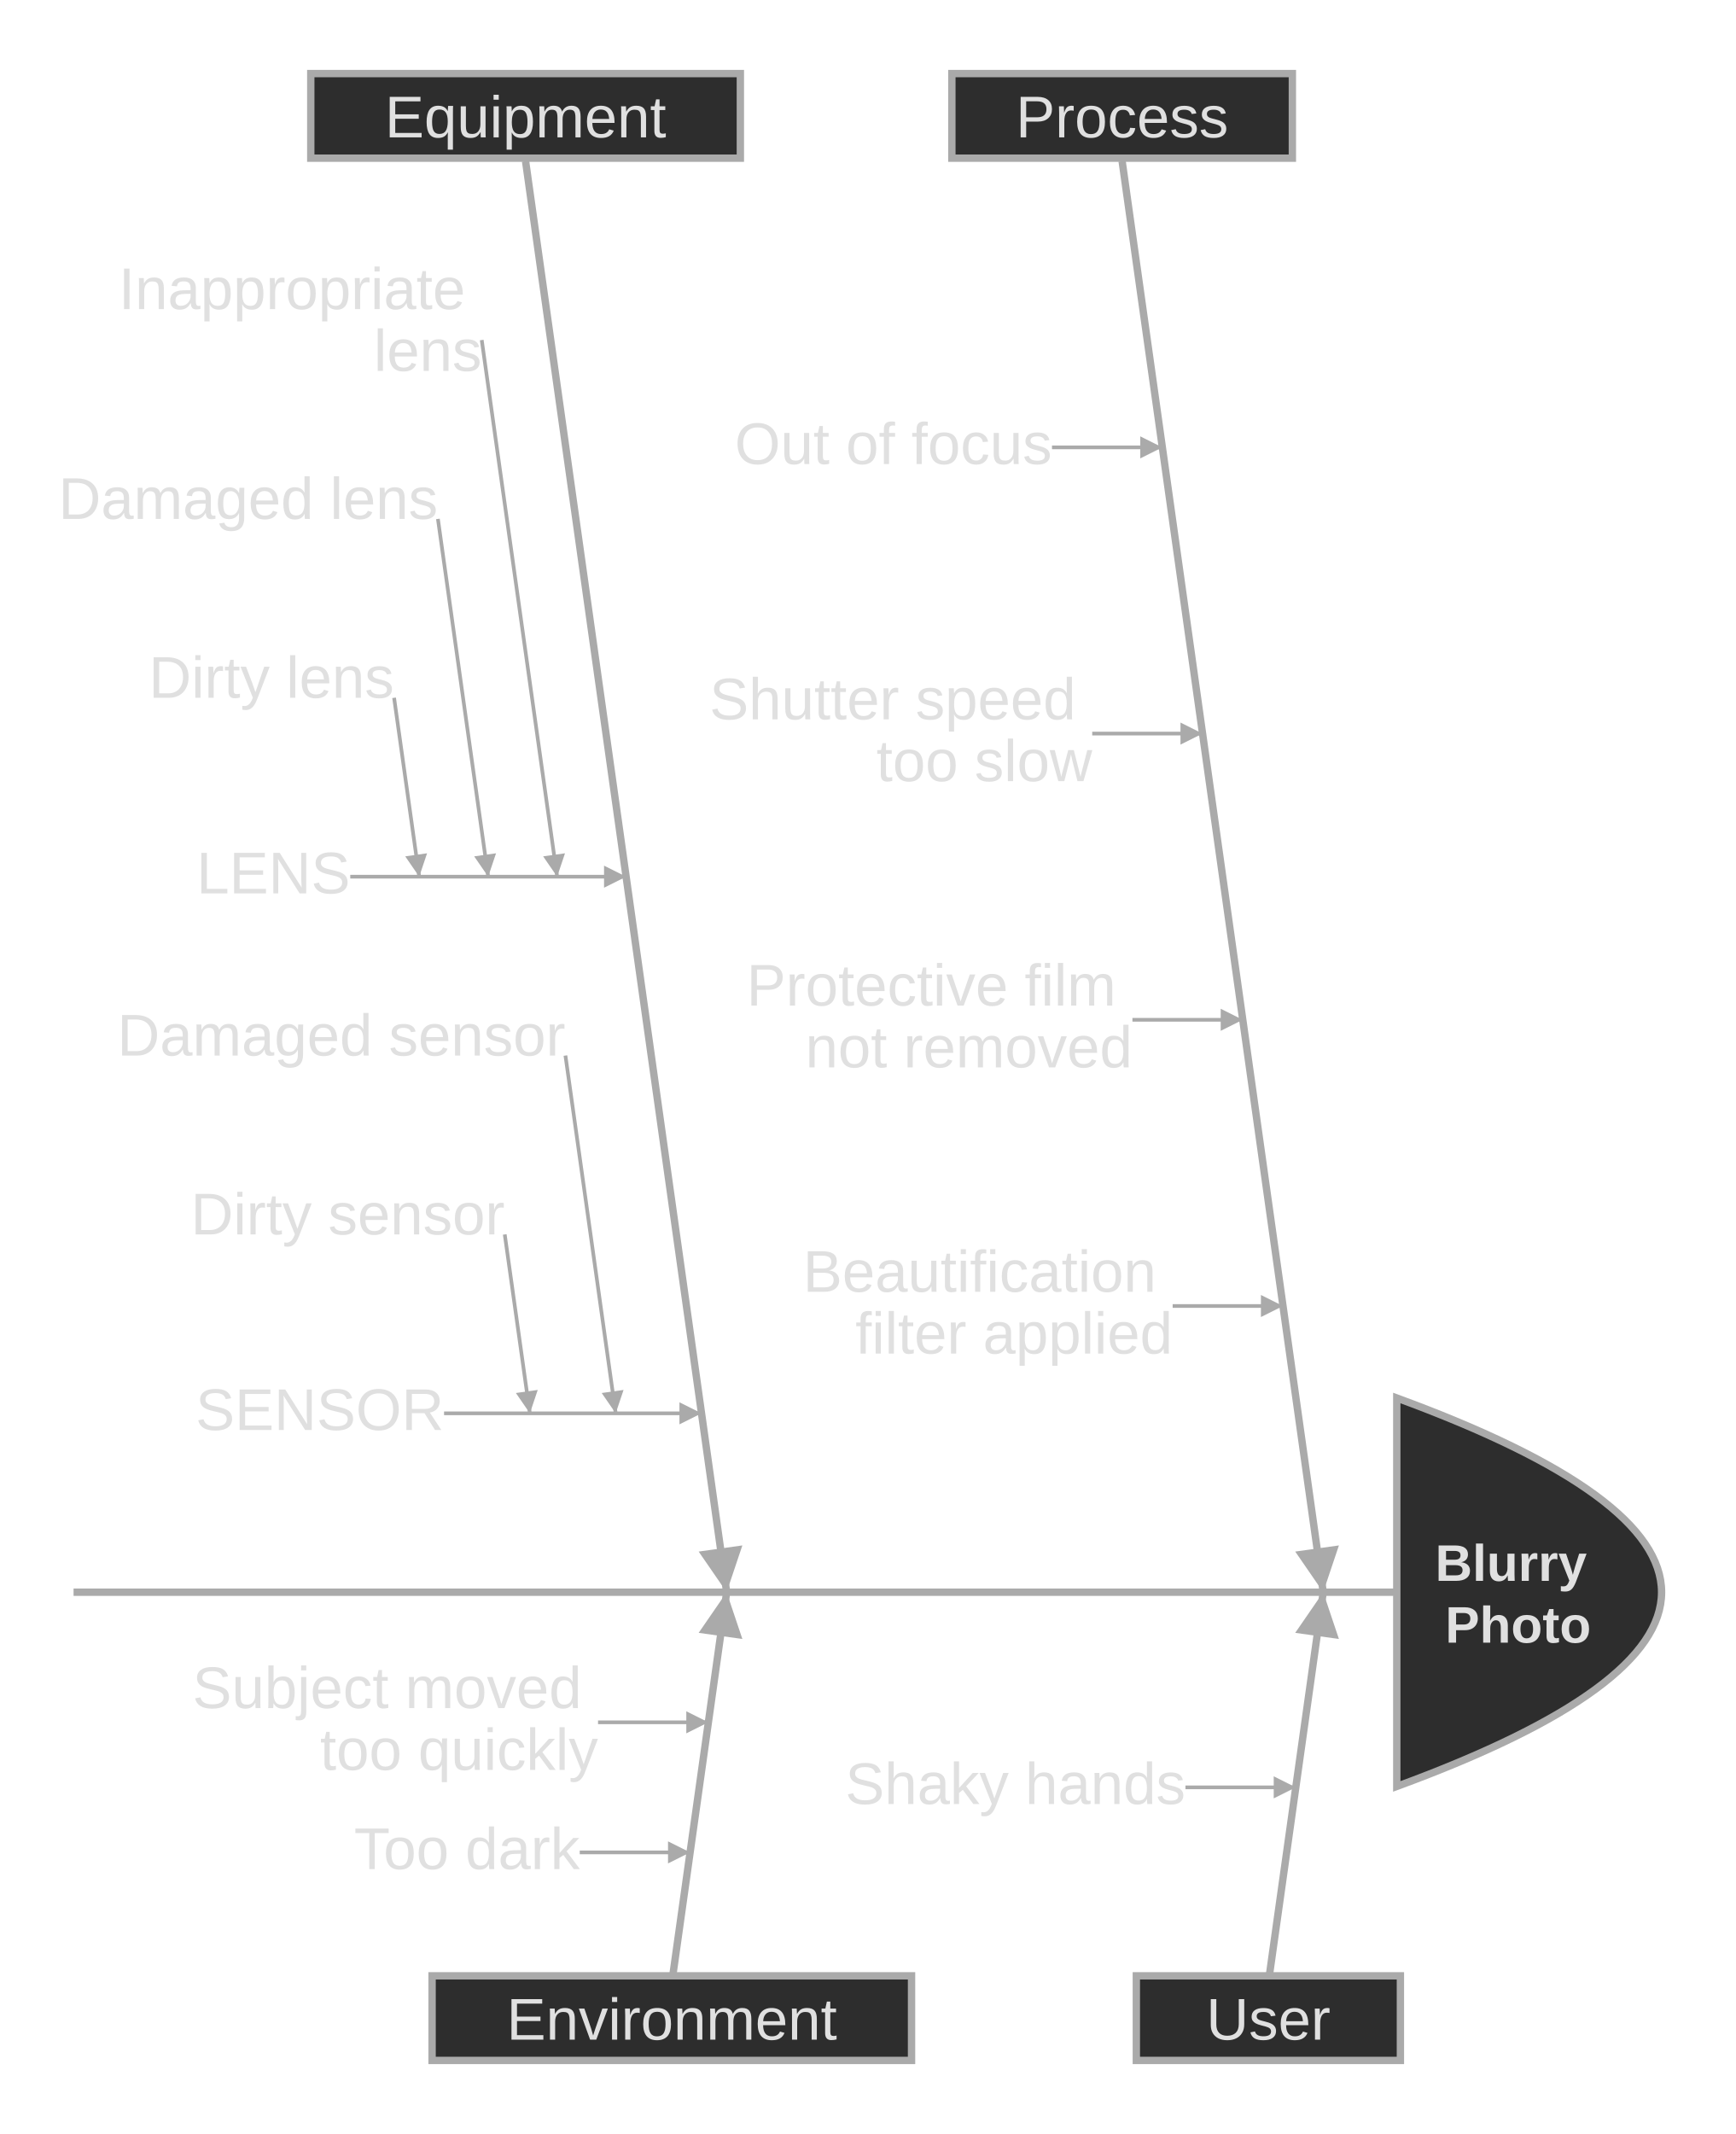
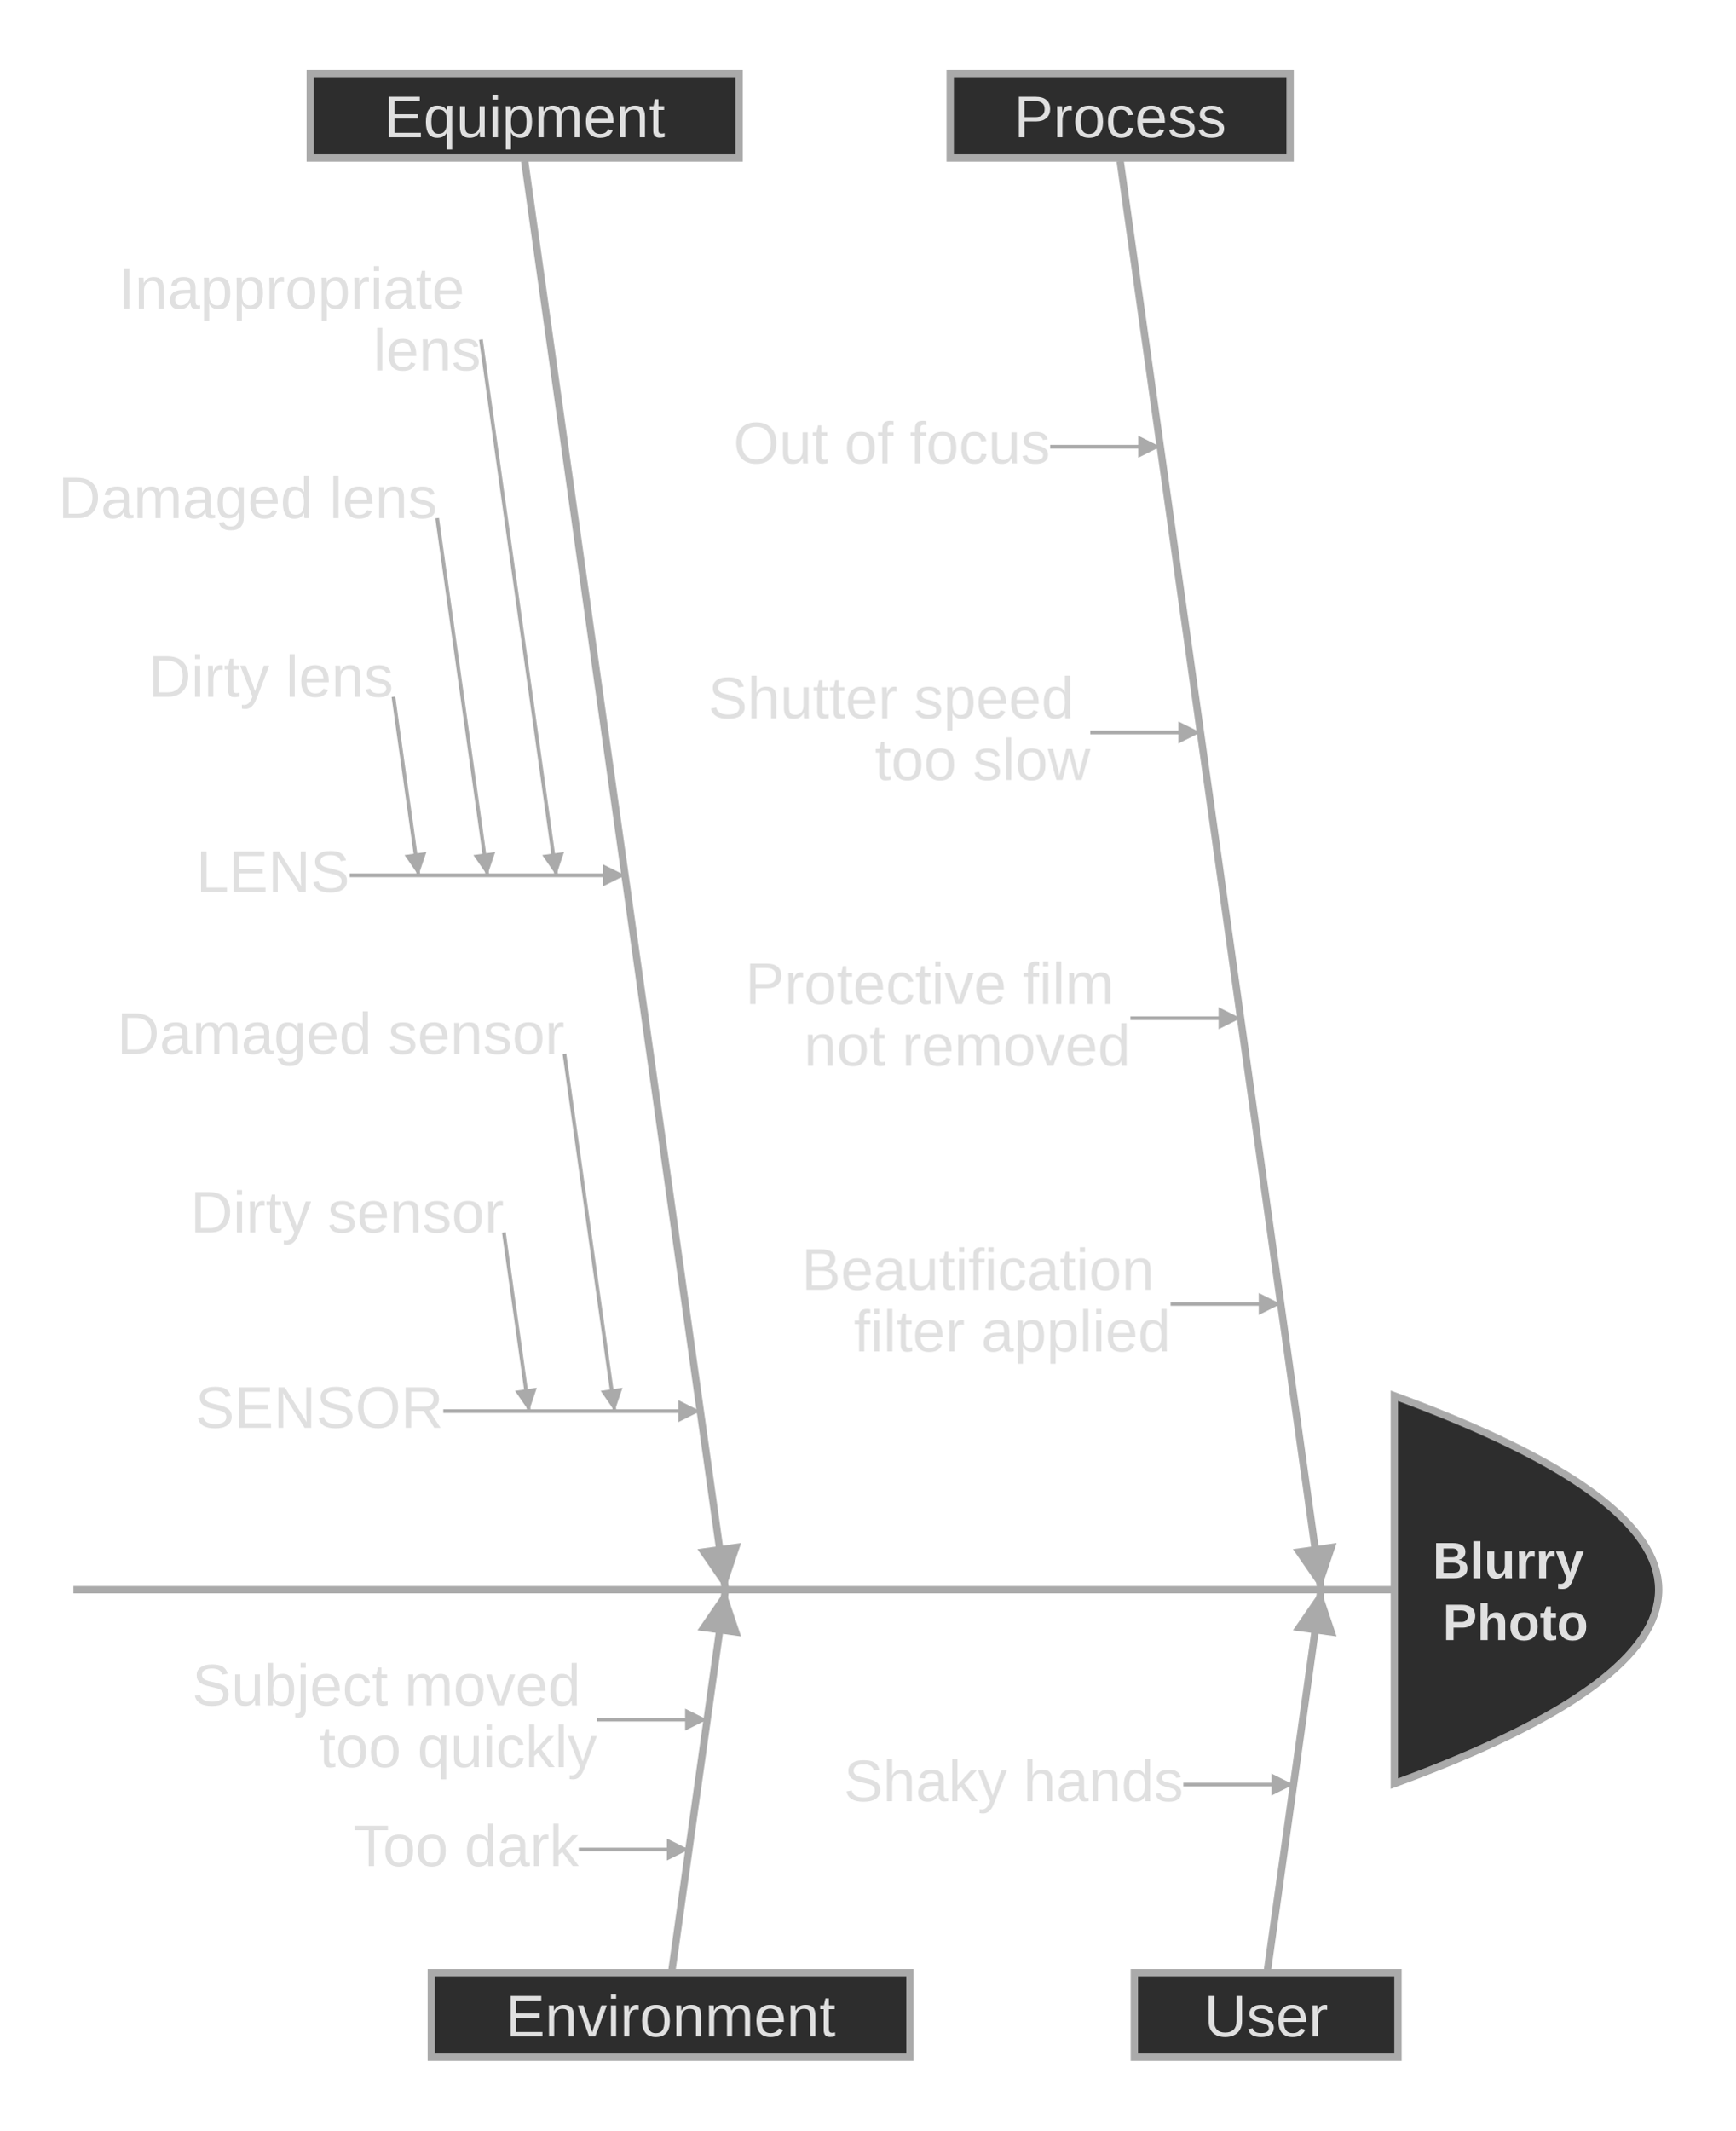
- <svg xmlns="http://www.w3.org/2000/svg" id="official-13-02-ishikawa-diagram-4-categories" width="100%" style="max-width: 471.765px;" viewBox="-379.765 -39.989 471.765 580.134" role="graphics-document document" aria-roledescription="ishikawa">
+ <svg xmlns="http://www.w3.org/2000/svg" id="official-13-02-ishikawa-diagram-4-categories" width="100%" style="max-width: 472.765px;" viewBox="-379.765 -40 472.765 580" role="graphics-document document" aria-roledescription="ishikawa">
  <style>#official-13-02-ishikawa-diagram-4-categories{font-family:"trebuchet ms",verdana,arial,sans-serif;font-size:16px;fill:#e0e0e0;}@keyframes edge-animation-frame{from{stroke-dashoffset:0;}}@keyframes dash{to{stroke-dashoffset:0;}}#official-13-02-ishikawa-diagram-4-categories .edge-animation-slow{stroke-dasharray:9,5!important;stroke-dashoffset:900;animation:dash 50s linear infinite;stroke-linecap:round;}#official-13-02-ishikawa-diagram-4-categories .edge-animation-fast{stroke-dasharray:9,5!important;stroke-dashoffset:900;animation:dash 20s linear infinite;stroke-linecap:round;}#official-13-02-ishikawa-diagram-4-categories .error-icon{fill:#a44141;}#official-13-02-ishikawa-diagram-4-categories .error-text{fill:#ddd;stroke:#ddd;}#official-13-02-ishikawa-diagram-4-categories .edge-thickness-normal{stroke-width:1px;}#official-13-02-ishikawa-diagram-4-categories .edge-thickness-thick{stroke-width:3.5px;}#official-13-02-ishikawa-diagram-4-categories .edge-pattern-solid{stroke-dasharray:0;}#official-13-02-ishikawa-diagram-4-categories .edge-thickness-invisible{stroke-width:0;fill:none;}#official-13-02-ishikawa-diagram-4-categories .edge-pattern-dashed{stroke-dasharray:3;}#official-13-02-ishikawa-diagram-4-categories .edge-pattern-dotted{stroke-dasharray:2;}#official-13-02-ishikawa-diagram-4-categories .marker{fill:#AAAAAA;stroke:#AAAAAA;}#official-13-02-ishikawa-diagram-4-categories .marker.cross{stroke:#AAAAAA;}#official-13-02-ishikawa-diagram-4-categories svg{font-family:"trebuchet ms",verdana,arial,sans-serif;font-size:16px;}#official-13-02-ishikawa-diagram-4-categories p{margin:0;}#official-13-02-ishikawa-diagram-4-categories .ishikawa .ishikawa-spine,#official-13-02-ishikawa-diagram-4-categories .ishikawa .ishikawa-branch,#official-13-02-ishikawa-diagram-4-categories .ishikawa .ishikawa-sub-branch{stroke:#AAAAAA;stroke-width:2;fill:none;}#official-13-02-ishikawa-diagram-4-categories .ishikawa .ishikawa-sub-branch{stroke-width:1;}#official-13-02-ishikawa-diagram-4-categories .ishikawa .ishikawa-arrow{fill:#AAAAAA;}#official-13-02-ishikawa-diagram-4-categories .ishikawa .ishikawa-head{fill:#2D2D2D;stroke:#AAAAAA;stroke-width:2;}#official-13-02-ishikawa-diagram-4-categories .ishikawa .ishikawa-label-box{fill:#2D2D2D;stroke:#AAAAAA;stroke-width:2;}#official-13-02-ishikawa-diagram-4-categories .ishikawa text{font-family:"trebuchet ms",verdana,arial,sans-serif;font-size:16px;fill:#e0e0e0;}#official-13-02-ishikawa-diagram-4-categories .ishikawa .ishikawa-head-label{font-weight:600;text-anchor:middle;dominant-baseline:middle;font-size:14px;}#official-13-02-ishikawa-diagram-4-categories .ishikawa .ishikawa-label{text-anchor:end;}#official-13-02-ishikawa-diagram-4-categories .ishikawa .ishikawa-label.cause{text-anchor:middle;dominant-baseline:middle;}#official-13-02-ishikawa-diagram-4-categories .ishikawa .ishikawa-label.align{text-anchor:end;dominant-baseline:middle;}#official-13-02-ishikawa-diagram-4-categories .ishikawa .ishikawa-label.up{dominant-baseline:baseline;}#official-13-02-ishikawa-diagram-4-categories .ishikawa .ishikawa-label.down{dominant-baseline:hanging;}#official-13-02-ishikawa-diagram-4-categories .node .neo-node{stroke:#ccc;}#official-13-02-ishikawa-diagram-4-categories [data-look="neo"].node rect,#official-13-02-ishikawa-diagram-4-categories [data-look="neo"].cluster rect,#official-13-02-ishikawa-diagram-4-categories [data-look="neo"].node polygon{stroke:url(#official-13-02-ishikawa-diagram-4-categories-gradient);filter:drop-shadow( 1px 2px 2px rgba(185,185,185,1));}#official-13-02-ishikawa-diagram-4-categories [data-look="neo"].node path{stroke:url(#official-13-02-ishikawa-diagram-4-categories-gradient);stroke-width:1px;}#official-13-02-ishikawa-diagram-4-categories [data-look="neo"].node .outer-path{filter:drop-shadow( 1px 2px 2px rgba(185,185,185,1));}#official-13-02-ishikawa-diagram-4-categories [data-look="neo"].node .neo-line path{stroke:#ccc;filter:none;}#official-13-02-ishikawa-diagram-4-categories [data-look="neo"].node circle{stroke:url(#official-13-02-ishikawa-diagram-4-categories-gradient);filter:drop-shadow( 1px 2px 2px rgba(185,185,185,1));}#official-13-02-ishikawa-diagram-4-categories [data-look="neo"].node circle .state-start{fill:#000000;}#official-13-02-ishikawa-diagram-4-categories [data-look="neo"].icon-shape .icon{fill:url(#official-13-02-ishikawa-diagram-4-categories-gradient);filter:drop-shadow( 1px 2px 2px rgba(185,185,185,1));}#official-13-02-ishikawa-diagram-4-categories [data-look="neo"].icon-shape .icon-neo path{stroke:url(#official-13-02-ishikawa-diagram-4-categories-gradient);filter:drop-shadow( 1px 2px 2px rgba(185,185,185,1));}#official-13-02-ishikawa-diagram-4-categories :root{--mermaid-font-family:"trebuchet ms",verdana,arial,sans-serif;}</style>
  <g />
  <g class="ishikawa">
    <defs>
      <marker id="ishikawa-arrow-official-13-02-ishikawa-diagram-4-categories" viewBox="0 0 10 10" refX="0" refY="5" markerWidth="6" markerHeight="6" orient="auto">
        <path d="M 10 0 L 0 5 L 10 10 Z" class="ishikawa-arrow" />
      </marker>
    </defs>
    <line class="ishikawa-spine" x1="-359.765" y1="392.857" x2="0" y2="392.857" />
    <g class="ishikawa-head-group" transform="translate(0,392.8571)">
      <path class="ishikawa-head" d="M 0 -52.8 L 0 52.8 Q 144 0 0 -52.8 Z" />
-       <text class="ishikawa-head-label" text-anchor="start" x="0" y="-8.4" transform="translate(33,1.34375)">
+       <text class="ishikawa-head-label" x="0" y="-8.4" text-anchor="start" transform="translate(33,1.34375)">
        <tspan x="0" dy="0">Blurry</tspan>
        <tspan x="0" dy="16.8">Photo</tspan>
      </text>
    </g>
    <g class="ishikawa-pair">
      <line class="ishikawa-branch" x1="-20" y1="392.857" x2="-74.675" y2="3.823" marker-start="url(#ishikawa-arrow-official-13-02-ishikawa-diagram-4-categories)" />
      <g class="ishikawa-label-group">
        <rect class="ishikawa-label-box" x="-120.964" y="-19.989" width="92.578" height="23" />
        <text class="ishikawa-label cause" text-anchor="middle" x="-74.675" y="-7.177">
          <tspan x="-74.675" dy="0">Process</tspan>
        </text>
      </g>
      <g class="ishikawa-sub-group">
        <line class="ishikawa-sub-branch" x1="-30.935" y1="315.05" x2="-60.935" y2="315.05" marker-start="url(#ishikawa-arrow-official-13-02-ishikawa-diagram-4-categories)" />
        <text class="ishikawa-label align" text-anchor="end" x="-60.935" y="306.65">
          <tspan x="-60.935" dy="0">Beautification</tspan>
          <tspan x="-60.935" dy="16.8">filter applied</tspan>
        </text>
      </g>
      <g class="ishikawa-sub-group">
        <line class="ishikawa-sub-branch" x1="-41.87" y1="237.244" x2="-71.87" y2="237.244" marker-start="url(#ishikawa-arrow-official-13-02-ishikawa-diagram-4-categories)" />
        <text class="ishikawa-label align" text-anchor="end" x="-71.87" y="228.844">
          <tspan x="-71.87" dy="0">Protective film</tspan>
          <tspan x="-71.87" dy="16.8">not removed</tspan>
        </text>
      </g>
      <g class="ishikawa-sub-group">
        <line class="ishikawa-sub-branch" x1="-52.805" y1="159.437" x2="-82.805" y2="159.437" marker-start="url(#ishikawa-arrow-official-13-02-ishikawa-diagram-4-categories)" />
        <text class="ishikawa-label align" text-anchor="end" x="-82.805" y="151.037">
          <tspan x="-82.805" dy="0">Shutter speed</tspan>
          <tspan x="-82.805" dy="16.8">too slow</tspan>
        </text>
      </g>
      <g class="ishikawa-sub-group">
        <line class="ishikawa-sub-branch" x1="-63.74" y1="81.63" x2="-93.74" y2="81.63" marker-start="url(#ishikawa-arrow-official-13-02-ishikawa-diagram-4-categories)" />
        <text class="ishikawa-label align" text-anchor="end" x="-93.74" y="81.63">
          <tspan x="-93.74" dy="0">Out of focus</tspan>
        </text>
      </g>
      <line class="ishikawa-branch" x1="-20" y1="392.857" x2="-34.911" y2="498.957" marker-start="url(#ishikawa-arrow-official-13-02-ishikawa-diagram-4-categories)" />
      <g class="ishikawa-label-group">
        <rect class="ishikawa-label-box" x="-70.81" y="497.145" width="71.797" height="23" />
        <text class="ishikawa-label cause" text-anchor="middle" x="-34.911" y="509.957">
          <tspan x="-34.911" dy="0">User</tspan>
        </text>
      </g>
      <g class="ishikawa-sub-group">
        <line class="ishikawa-sub-branch" x1="-27.456" y1="445.907" x2="-57.456" y2="445.907" marker-start="url(#ishikawa-arrow-official-13-02-ishikawa-diagram-4-categories)" />
        <text class="ishikawa-label align" text-anchor="end" x="-57.456" y="445.907">
          <tspan x="-57.456" dy="0">Shaky hands</tspan>
        </text>
      </g>
    </g>
    <g class="ishikawa-pair">
      <line class="ishikawa-branch" x1="-182.196" y1="392.857" x2="-236.871" y2="3.823" marker-start="url(#ishikawa-arrow-official-13-02-ishikawa-diagram-4-categories)" />
      <g class="ishikawa-label-group">
        <rect class="ishikawa-label-box" x="-295.269" y="-19.989" width="116.797" height="23" />
        <text class="ishikawa-label cause" text-anchor="middle" x="-236.871" y="-7.177">
          <tspan x="-236.871" dy="0">Equipment</tspan>
        </text>
      </g>
      <g class="ishikawa-sub-group">
        <line class="ishikawa-sub-branch" x1="-189.03" y1="344.228" x2="-259.03" y2="344.228" marker-start="url(#ishikawa-arrow-official-13-02-ishikawa-diagram-4-categories)" />
        <text class="ishikawa-label align" text-anchor="end" x="-259.03" y="344.228">
          <tspan x="-259.03" dy="0">SENSOR</tspan>
        </text>
      </g>
      <g class="ishikawa-sub-group">
        <line class="ishikawa-sub-branch" x1="-235.697" y1="344.228" x2="-242.531" y2="295.599" marker-start="url(#ishikawa-arrow-official-13-02-ishikawa-diagram-4-categories)" />
        <text class="ishikawa-label up" text-anchor="end" x="-242.531" y="295.599">
          <tspan x="-242.531" dy="0">Dirty sensor</tspan>
        </text>
      </g>
      <g class="ishikawa-sub-group">
        <line class="ishikawa-sub-branch" x1="-212.363" y1="344.228" x2="-226.032" y2="246.969" marker-start="url(#ishikawa-arrow-official-13-02-ishikawa-diagram-4-categories)" />
        <text class="ishikawa-label up" text-anchor="end" x="-226.032" y="246.969">
          <tspan x="-226.032" dy="0">Damaged sensor</tspan>
        </text>
      </g>
      <g class="ishikawa-sub-group">
        <line class="ishikawa-sub-branch" x1="-209.533" y1="198.34" x2="-284.533" y2="198.34" marker-start="url(#ishikawa-arrow-official-13-02-ishikawa-diagram-4-categories)" />
        <text class="ishikawa-label align" text-anchor="end" x="-284.533" y="198.34">
          <tspan x="-284.533" dy="0">LENS</tspan>
        </text>
      </g>
      <g class="ishikawa-sub-group">
        <line class="ishikawa-sub-branch" x1="-265.783" y1="198.34" x2="-272.618" y2="149.711" marker-start="url(#ishikawa-arrow-official-13-02-ishikawa-diagram-4-categories)" />
        <text class="ishikawa-label up" text-anchor="end" x="-272.618" y="149.711">
          <tspan x="-272.618" dy="0">Dirty lens</tspan>
        </text>
      </g>
      <g class="ishikawa-sub-group">
        <line class="ishikawa-sub-branch" x1="-247.033" y1="198.34" x2="-260.702" y2="101.082" marker-start="url(#ishikawa-arrow-official-13-02-ishikawa-diagram-4-categories)" />
        <text class="ishikawa-label up" text-anchor="end" x="-260.702" y="101.082">
          <tspan x="-260.702" dy="0">Damaged lens</tspan>
        </text>
      </g>
      <g class="ishikawa-sub-group">
        <line class="ishikawa-sub-branch" x1="-228.283" y1="198.34" x2="-248.786" y2="52.452" marker-start="url(#ishikawa-arrow-official-13-02-ishikawa-diagram-4-categories)" />
        <text class="ishikawa-label up" text-anchor="end" x="-248.786" y="44.052">
          <tspan x="-248.786" dy="0">Inappropriate</tspan>
          <tspan x="-248.786" dy="16.8">lens</tspan>
        </text>
      </g>
      <line class="ishikawa-branch" x1="-182.196" y1="392.857" x2="-197.107" y2="498.957" marker-start="url(#ishikawa-arrow-official-13-02-ishikawa-diagram-4-categories)" />
      <g class="ishikawa-label-group">
        <rect class="ishikawa-label-box" x="-262.287" y="497.145" width="130.359" height="23" />
        <text class="ishikawa-label cause" text-anchor="middle" x="-197.107" y="509.957">
          <tspan x="-197.107" dy="0">Environment</tspan>
        </text>
      </g>
      <g class="ishikawa-sub-group">
        <line class="ishikawa-sub-branch" x1="-187.166" y1="428.224" x2="-217.166" y2="428.224" marker-start="url(#ishikawa-arrow-official-13-02-ishikawa-diagram-4-categories)" />
        <text class="ishikawa-label align" text-anchor="end" x="-217.166" y="419.824">
          <tspan x="-217.166" dy="0">Subject moved</tspan>
          <tspan x="-217.166" dy="16.8">too quickly</tspan>
        </text>
      </g>
      <g class="ishikawa-sub-group">
        <line class="ishikawa-sub-branch" x1="-192.137" y1="463.591" x2="-222.137" y2="463.591" marker-start="url(#ishikawa-arrow-official-13-02-ishikawa-diagram-4-categories)" />
        <text class="ishikawa-label align" text-anchor="end" x="-222.137" y="463.591">
          <tspan x="-222.137" dy="0">Too dark</tspan>
        </text>
      </g>
    </g>
  </g>
</svg>
